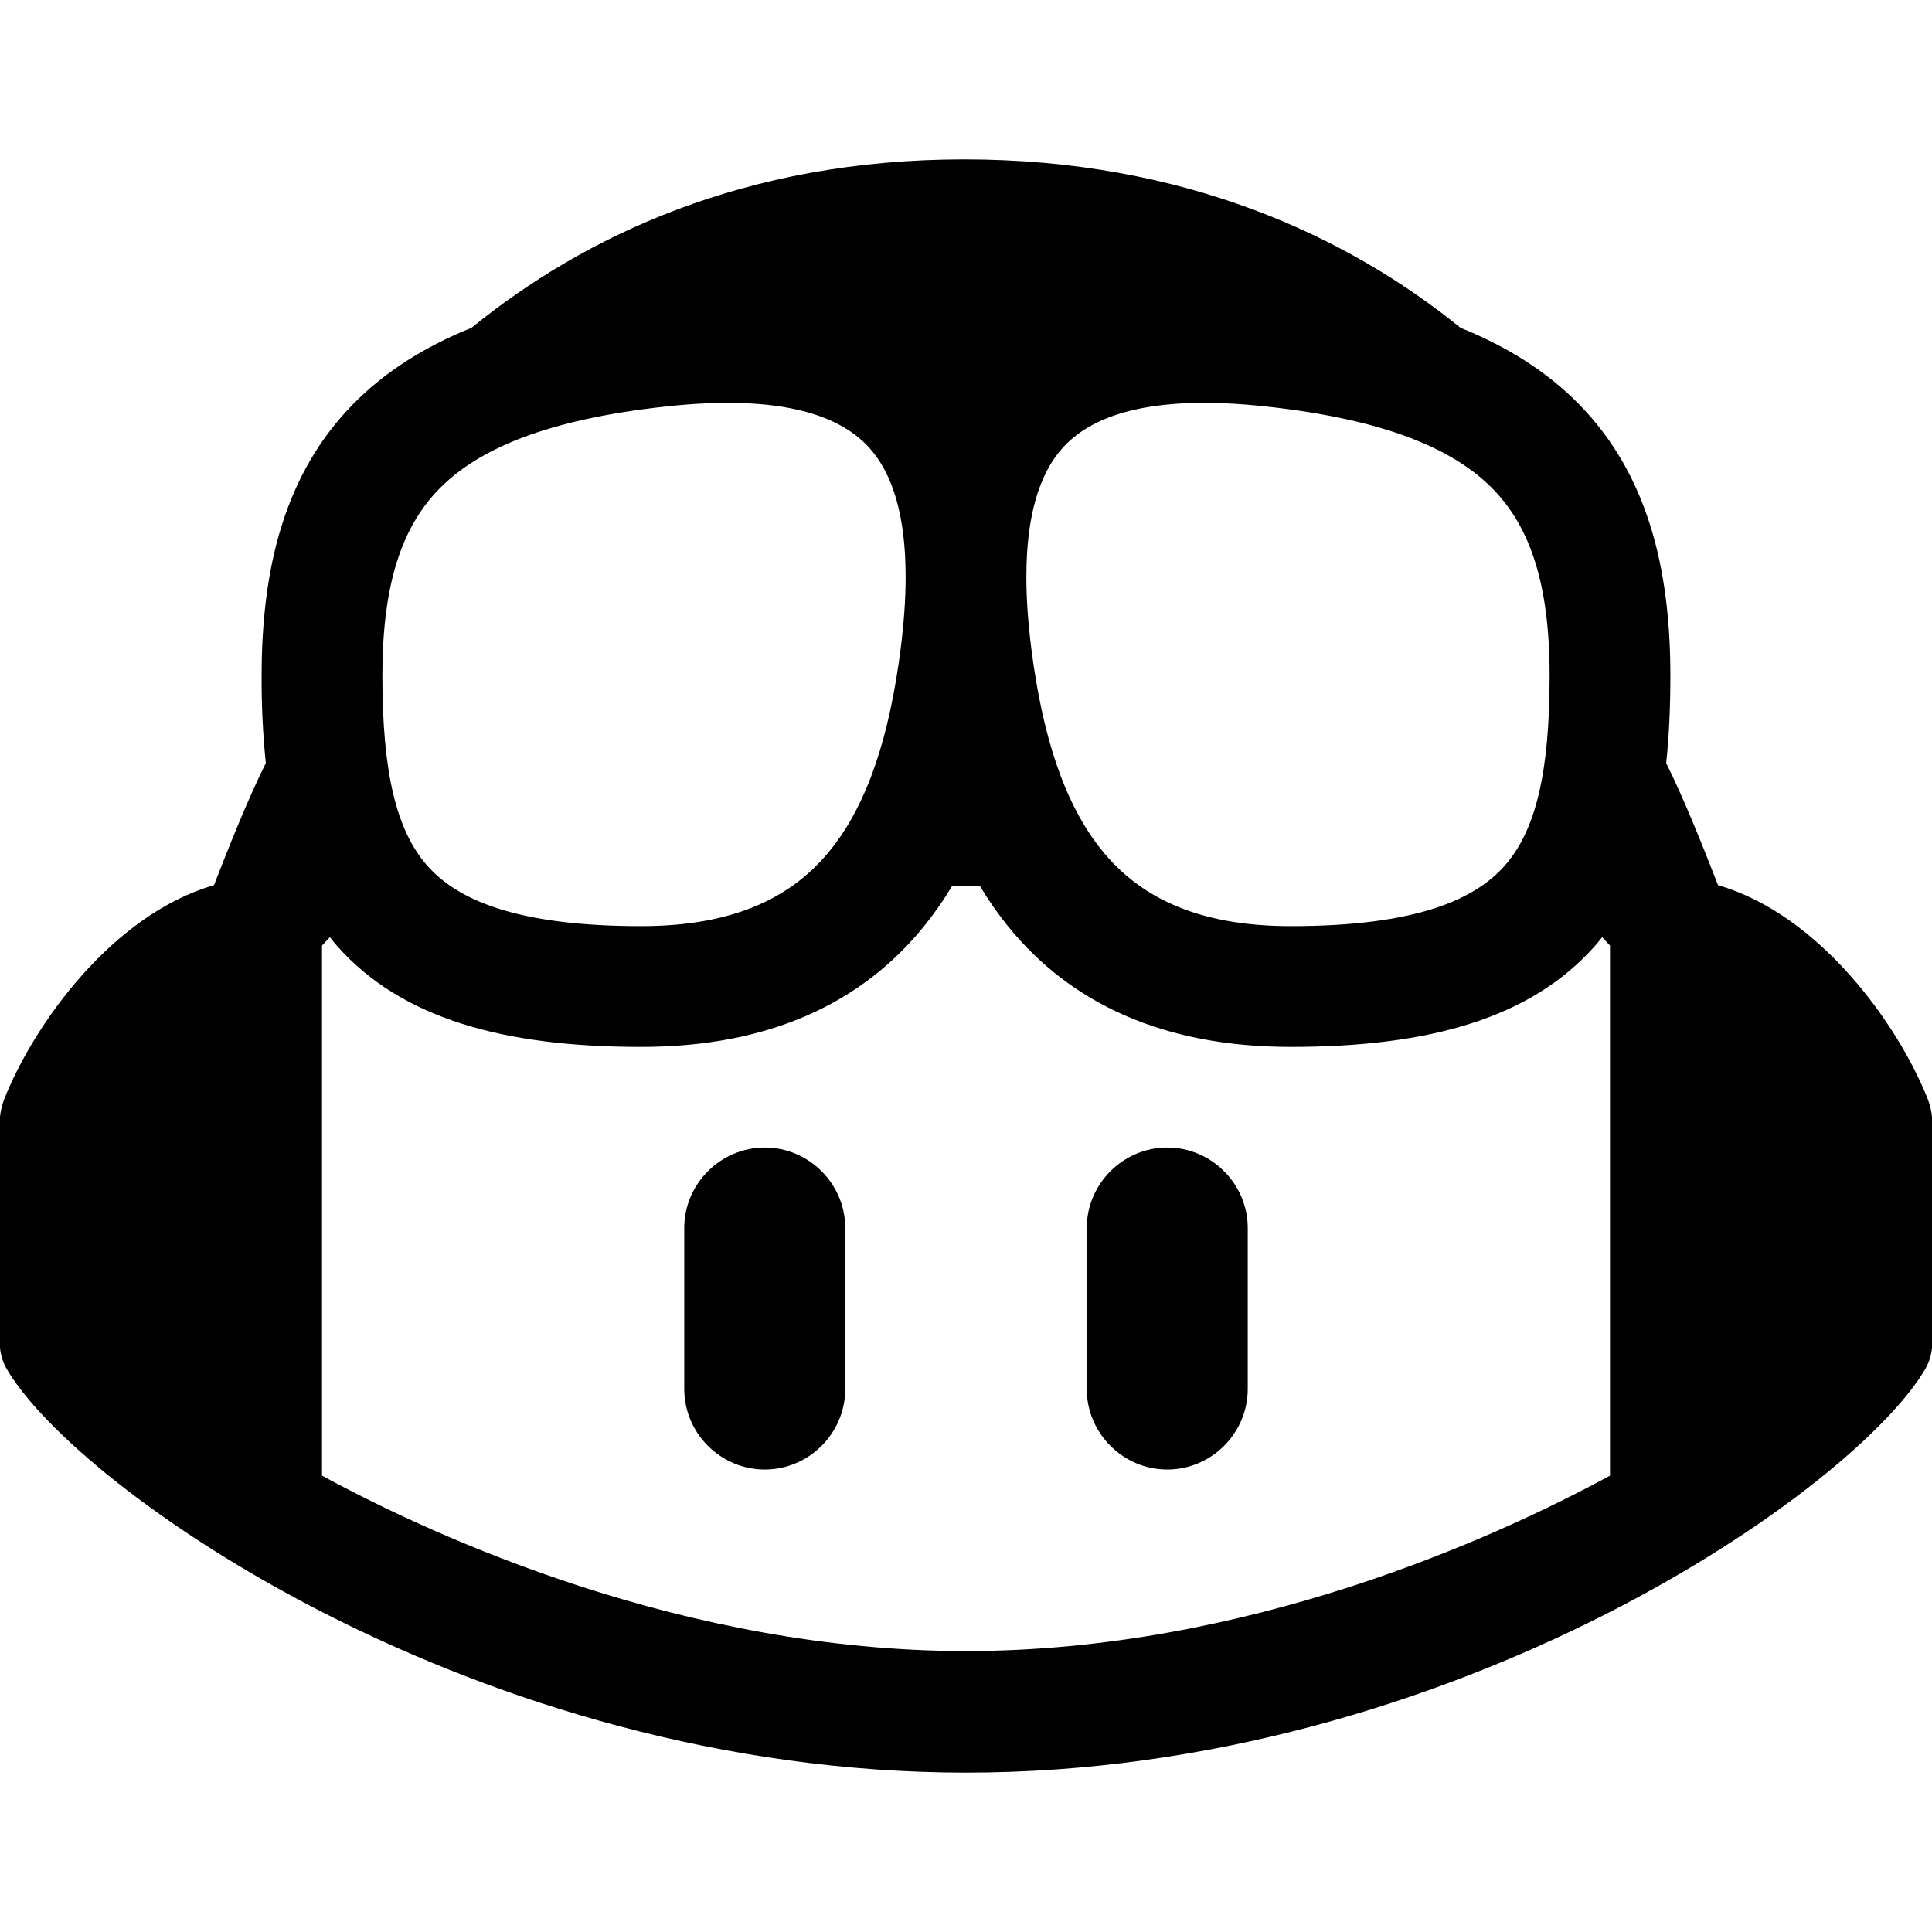
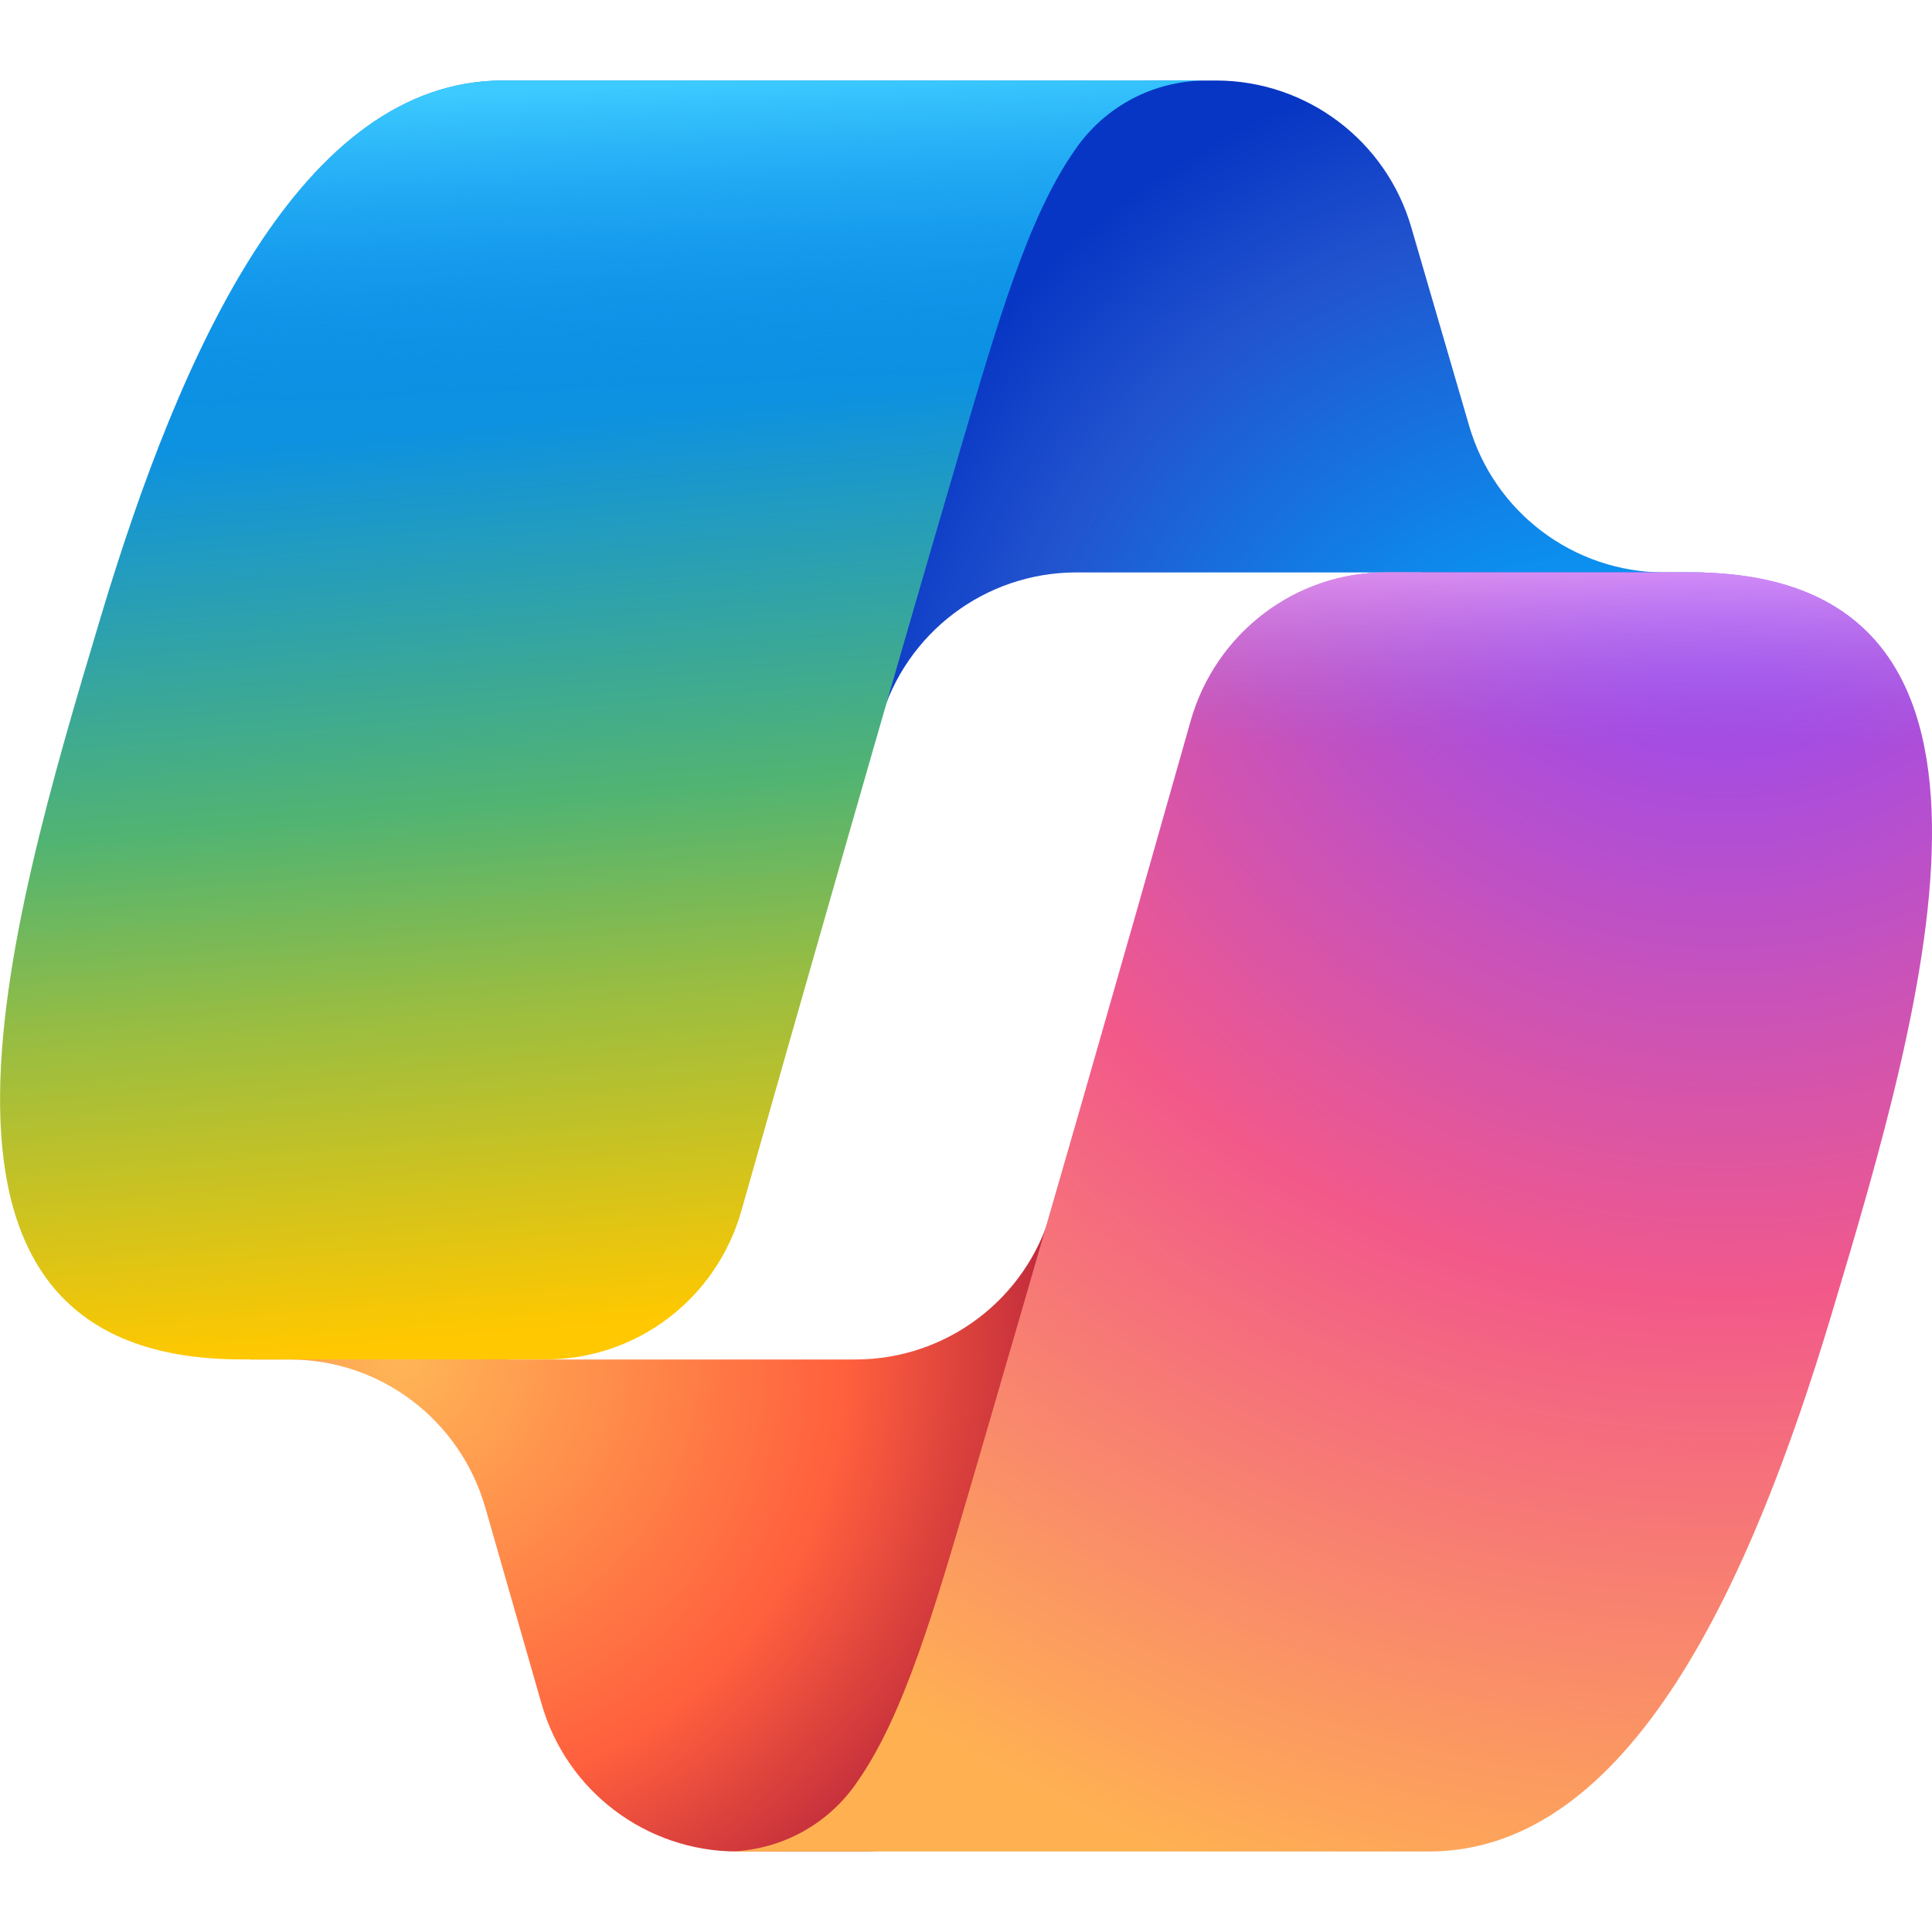
- <svg xmlns="http://www.w3.org/2000/svg" role="img" viewBox="0 0 24 24">
-   <path d="M23.922 16.997C23.061 18.492 18.063 22.02 12 22.02 5.937 22.02.939 18.492.078 16.997A.641.641 0 0 1 0 16.741v-2.869a.883.883 0 0 1 .053-.22c.372-.935 1.347-2.292 2.605-2.656.167-.429.414-1.055.644-1.517a10.098 10.098 0 0 1-.052-1.086c0-1.331.282-2.499 1.132-3.368.397-.406.89-.717 1.474-.952C7.255 2.937 9.248 1.98 11.978 1.98c2.731 0 4.767.957 6.166 2.093.584.235 1.077.546 1.474.952.85.869 1.132 2.037 1.132 3.368 0 .368-.014.733-.052 1.086.23.462.477 1.088.644 1.517 1.258.364 2.233 1.721 2.605 2.656a.841.841 0 0 1 .053.22v2.869a.641.641 0 0 1-.078.256Zm-11.75-5.992h-.344a4.359 4.359 0 0 1-.355.508c-.77.947-1.918 1.492-3.508 1.492-1.725 0-2.989-.359-3.782-1.259a2.137 2.137 0 0 1-.085-.104L4 11.746v6.585c1.435.779 4.514 2.179 8 2.179 3.486 0 6.565-1.4 8-2.179v-6.585l-.098-.104s-.033.045-.085.104c-.793.9-2.057 1.259-3.782 1.259-1.59 0-2.738-.545-3.508-1.492a4.359 4.359 0 0 1-.355-.508Zm2.328 3.25c.549 0 1 .451 1 1v2c0 .549-.451 1-1 1-.549 0-1-.451-1-1v-2c0-.549.451-1 1-1Zm-5 0c.549 0 1 .451 1 1v2c0 .549-.451 1-1 1-.549 0-1-.451-1-1v-2c0-.549.451-1 1-1Zm3.313-6.185c.136 1.057.403 1.913.878 2.497.442.544 1.134.938 2.344.938 1.573 0 2.292-.337 2.657-.751.384-.435.558-1.15.558-2.361 0-1.14-.243-1.847-.705-2.319-.477-.488-1.319-.862-2.824-1.025-1.487-.161-2.192.138-2.533.529-.269.307-.437.808-.438 1.578v.021c0 .265.021.562.063.893Zm-1.626 0c.042-.331.063-.628.063-.894v-.02c-.001-.77-.169-1.271-.438-1.578-.341-.391-1.046-.69-2.533-.529-1.505.163-2.347.537-2.824 1.025-.462.472-.705 1.179-.705 2.319 0 1.211.175 1.926.558 2.361.365.414 1.084.751 2.657.751 1.21 0 1.902-.394 2.344-.938.475-.584.742-1.44.878-2.497Z" />
+ <svg xmlns="http://www.w3.org/2000/svg" height="1em" style="flex:none;line-height:1" viewBox="0 0 24 24" width="1em">
+   <defs>
+     <radialGradient cx="85.44%" cy="100.653%" fx="85.44%" fy="100.653%" gradientTransform="scale(-.8553 -1) rotate(50.927 2.041 -1.946)" id="lobe-icons-copilot-fill-0" r="105.116%">
+       <stop offset="9.6%" stop-color="#00AEFF" />
+       <stop offset="77.3%" stop-color="#2253CE" />
+       <stop offset="100%" stop-color="#0736C4" />
+     </radialGradient>
+     <radialGradient cx="18.143%" cy="32.928%" fx="18.143%" fy="32.928%" gradientTransform="scale(.8897 1) rotate(52.069 .193 .352)" id="lobe-icons-copilot-fill-1" r="95.612%">
+       <stop offset="0%" stop-color="#FFB657" />
+       <stop offset="63.4%" stop-color="#FF5F3D" />
+       <stop offset="92.3%" stop-color="#C02B3C" />
+     </radialGradient>
+     <radialGradient cx="82.987%" cy="-9.792%" fx="82.987%" fy="-9.792%" gradientTransform="scale(-1 -.9441) rotate(-70.872 .142 1.17)" id="lobe-icons-copilot-fill-4" r="140.622%">
+       <stop offset="6.6%" stop-color="#8C48FF" />
+       <stop offset="50%" stop-color="#F2598A" />
+       <stop offset="89.6%" stop-color="#FFB152" />
+     </radialGradient>
+     <linearGradient id="lobe-icons-copilot-fill-2" x1="39.465%" x2="46.884%" y1="12.117%" y2="103.774%">
+       <stop offset="15.6%" stop-color="#0D91E1" />
+       <stop offset="48.7%" stop-color="#52B471" />
+       <stop offset="65.2%" stop-color="#98BD42" />
+       <stop offset="93.7%" stop-color="#FFC800" />
+     </linearGradient>
+     <linearGradient id="lobe-icons-copilot-fill-3" x1="45.949%" x2="50%" y1="0%" y2="100%">
+       <stop offset="0%" stop-color="#3DCBFF" />
+       <stop offset="24.7%" stop-color="#0588F7" stop-opacity="0" />
+     </linearGradient>
+     <linearGradient id="lobe-icons-copilot-fill-5" x1="83.507%" x2="83.453%" y1="-6.106%" y2="21.131%">
+       <stop offset="5.8%" stop-color="#F8ADFA" />
+       <stop offset="70.8%" stop-color="#A86EDD" stop-opacity="0" />
+     </linearGradient>
+   </defs>
+   <g fill="none" fill-rule="nonzero">
+     <path d="M17.533 1.829A2.528 2.528 0 0015.11 0h-.737a2.531 2.531 0 00-2.484 2.087l-1.263 6.937.314-1.08a2.528 2.528 0 012.424-1.833h4.284l1.797.706 1.731-.706h-.505a2.528 2.528 0 01-2.423-1.829l-.715-2.453z" fill="url(#lobe-icons-copilot-fill-0)" transform="translate(0 1)" />
+     <path d="M6.726 20.16A2.528 2.528 0 009.152 22h1.566c1.37 0 2.49-1.1 2.525-2.48l.17-6.69-.357 1.228a2.528 2.528 0 01-2.423 1.83h-4.32l-1.54-.842-1.667.843h.497c1.124 0 2.113.75 2.426 1.84l.697 2.432z" fill="url(#lobe-icons-copilot-fill-1)" transform="translate(0 1)" />
+     <path d="M15 0H6.252c-2.5 0-4 3.331-5 6.662-1.184 3.947-2.734 9.225 1.75 9.225H6.78c1.13 0 2.12-.753 2.43-1.847.657-2.317 1.809-6.359 2.713-9.436.46-1.563.842-2.906 1.43-3.742A1.97 1.97 0 0115 0" fill="url(#lobe-icons-copilot-fill-2)" transform="translate(0 1)" />
+     <path d="M15 0H6.252c-2.5 0-4 3.331-5 6.662-1.184 3.947-2.734 9.225 1.75 9.225H6.78c1.13 0 2.12-.753 2.43-1.847.657-2.317 1.809-6.359 2.713-9.436.46-1.563.842-2.906 1.43-3.742A1.97 1.97 0 0115 0" fill="url(#lobe-icons-copilot-fill-3)" transform="translate(0 1)" />
+     <path d="M9 22h8.749c2.5 0 4-3.332 5-6.663 1.184-3.948 2.734-9.227-1.75-9.227H17.22c-1.129 0-2.12.754-2.43 1.848a1149.2 1149.2 0 01-2.713 9.437c-.46 1.564-.842 2.907-1.43 3.743A1.97 1.97 0 019 22" fill="url(#lobe-icons-copilot-fill-4)" transform="translate(0 1)" />
+     <path d="M9 22h8.749c2.5 0 4-3.332 5-6.663 1.184-3.948 2.734-9.227-1.75-9.227H17.22c-1.129 0-2.12.754-2.43 1.848a1149.2 1149.2 0 01-2.713 9.437c-.46 1.564-.842 2.907-1.43 3.743A1.97 1.97 0 019 22" fill="url(#lobe-icons-copilot-fill-5)" transform="translate(0 1)" />
+   </g>
</svg>
